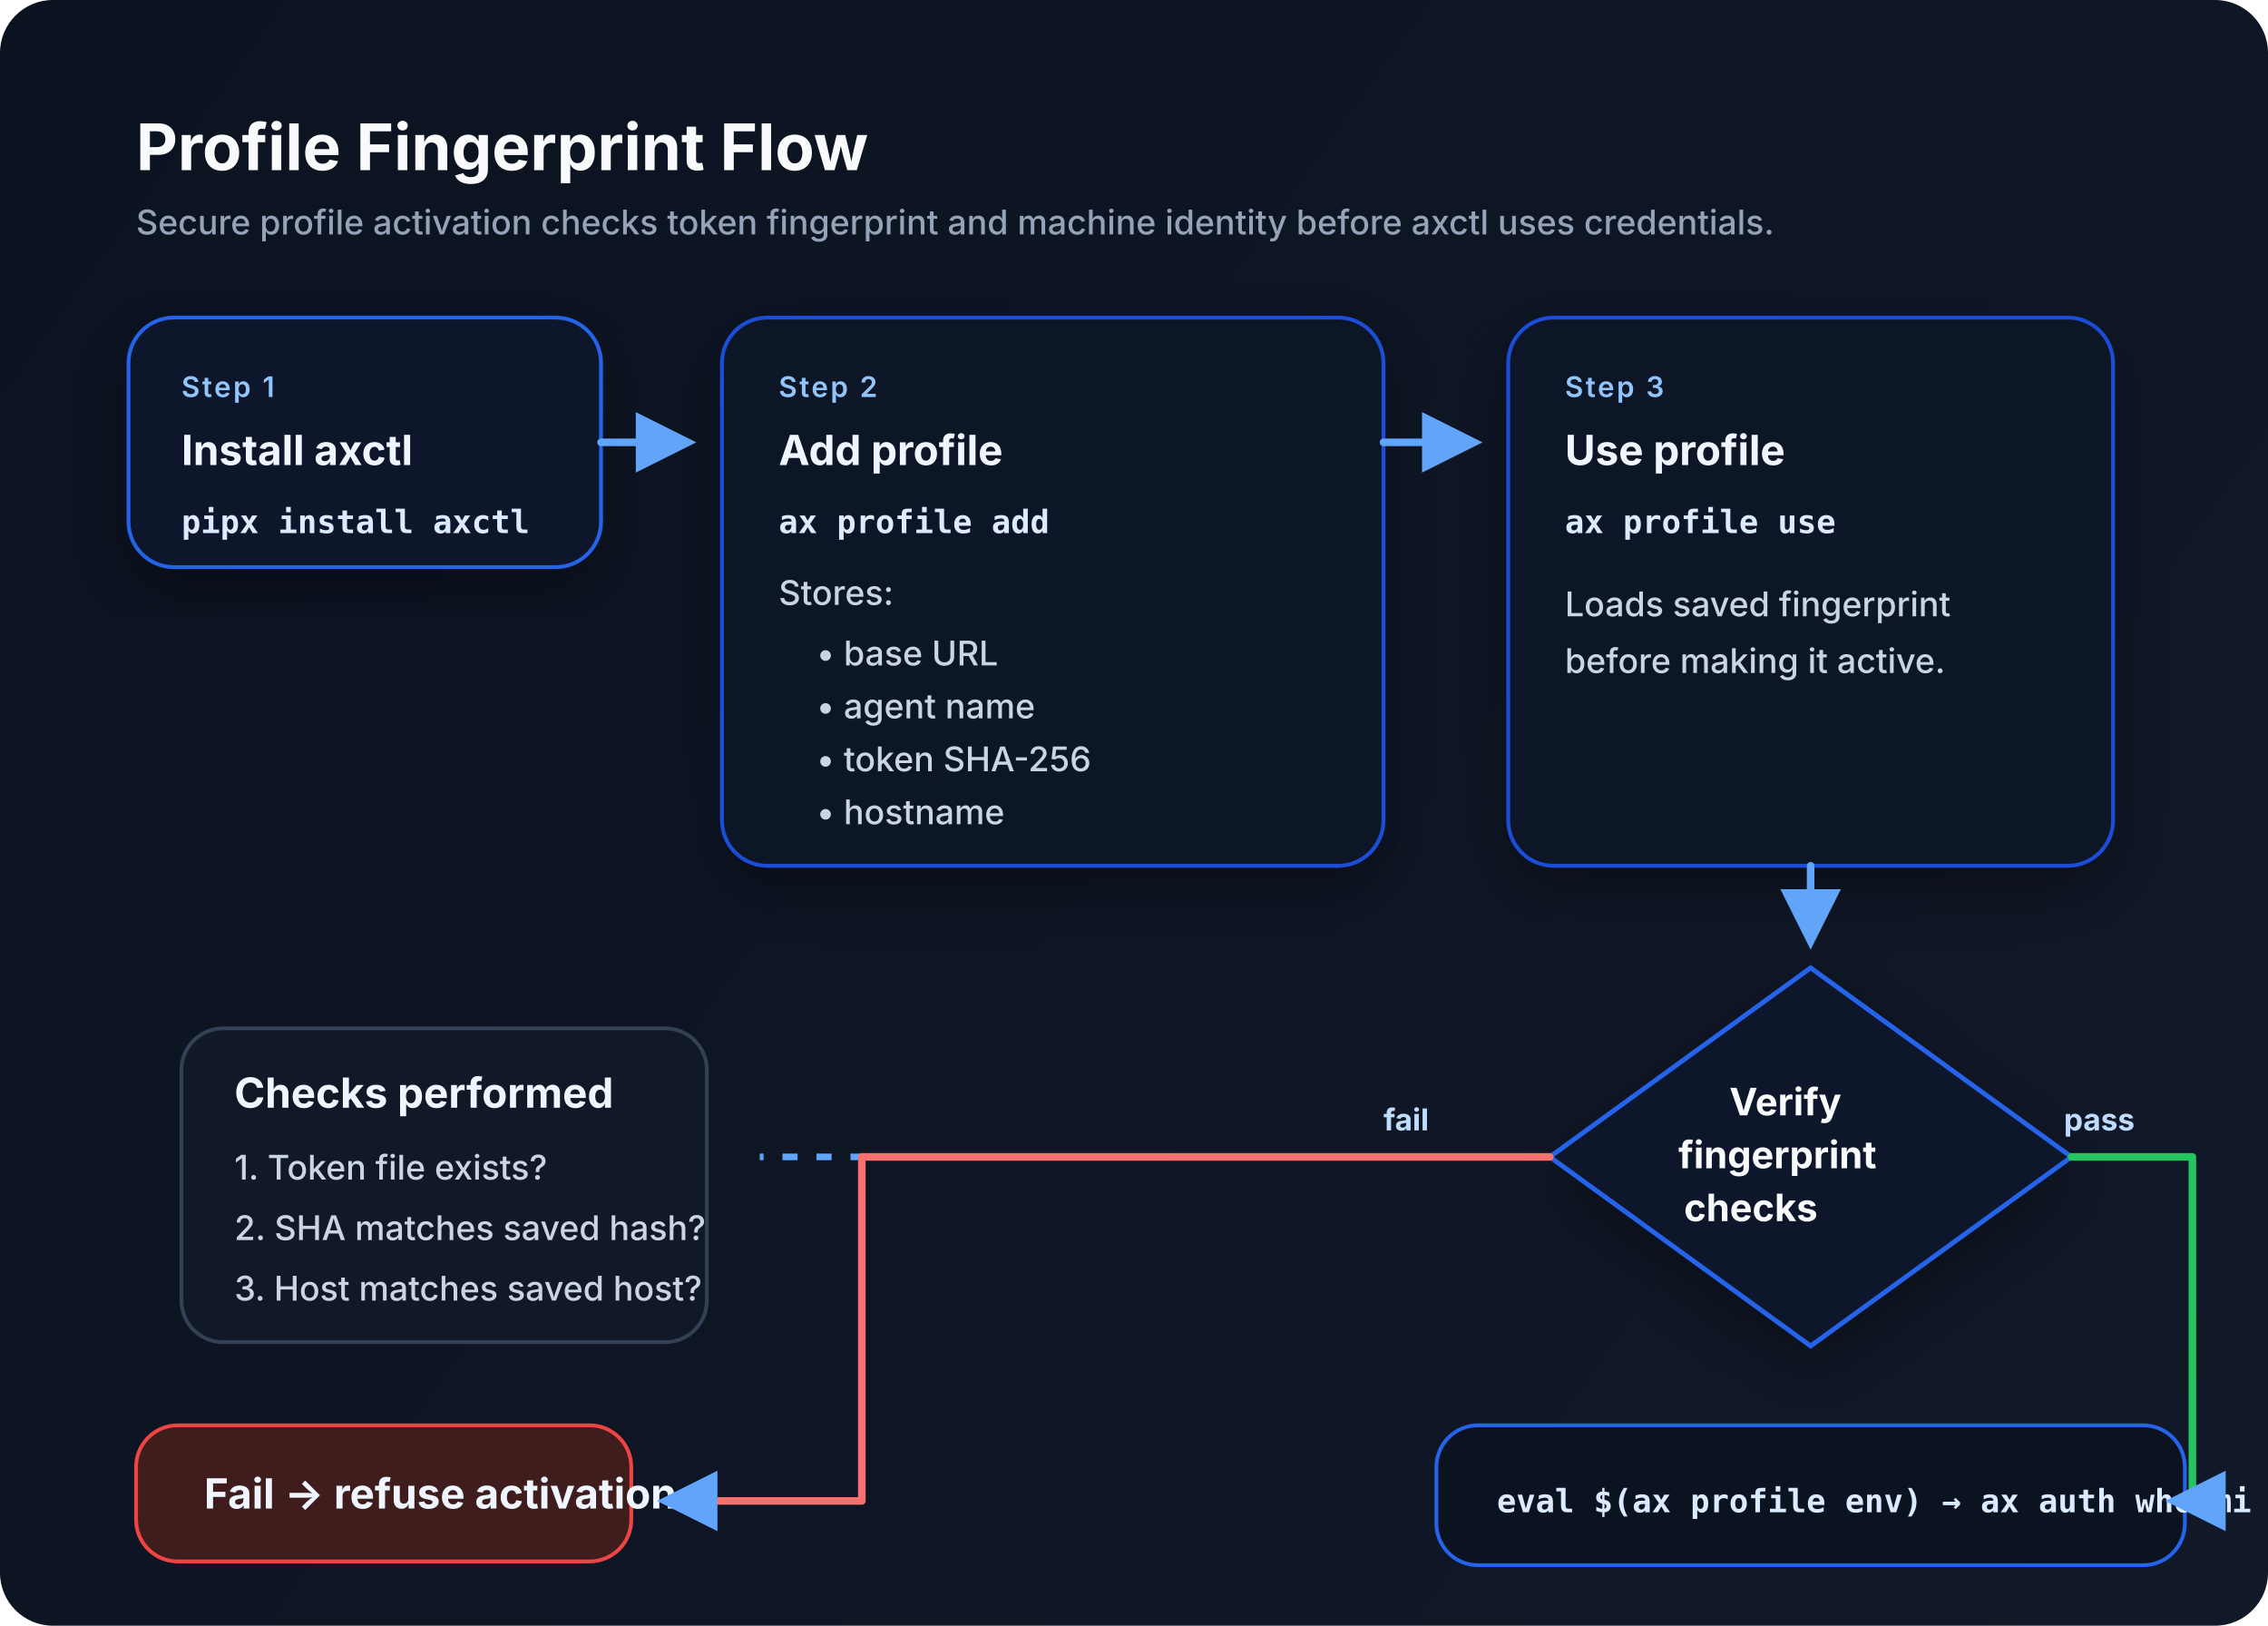
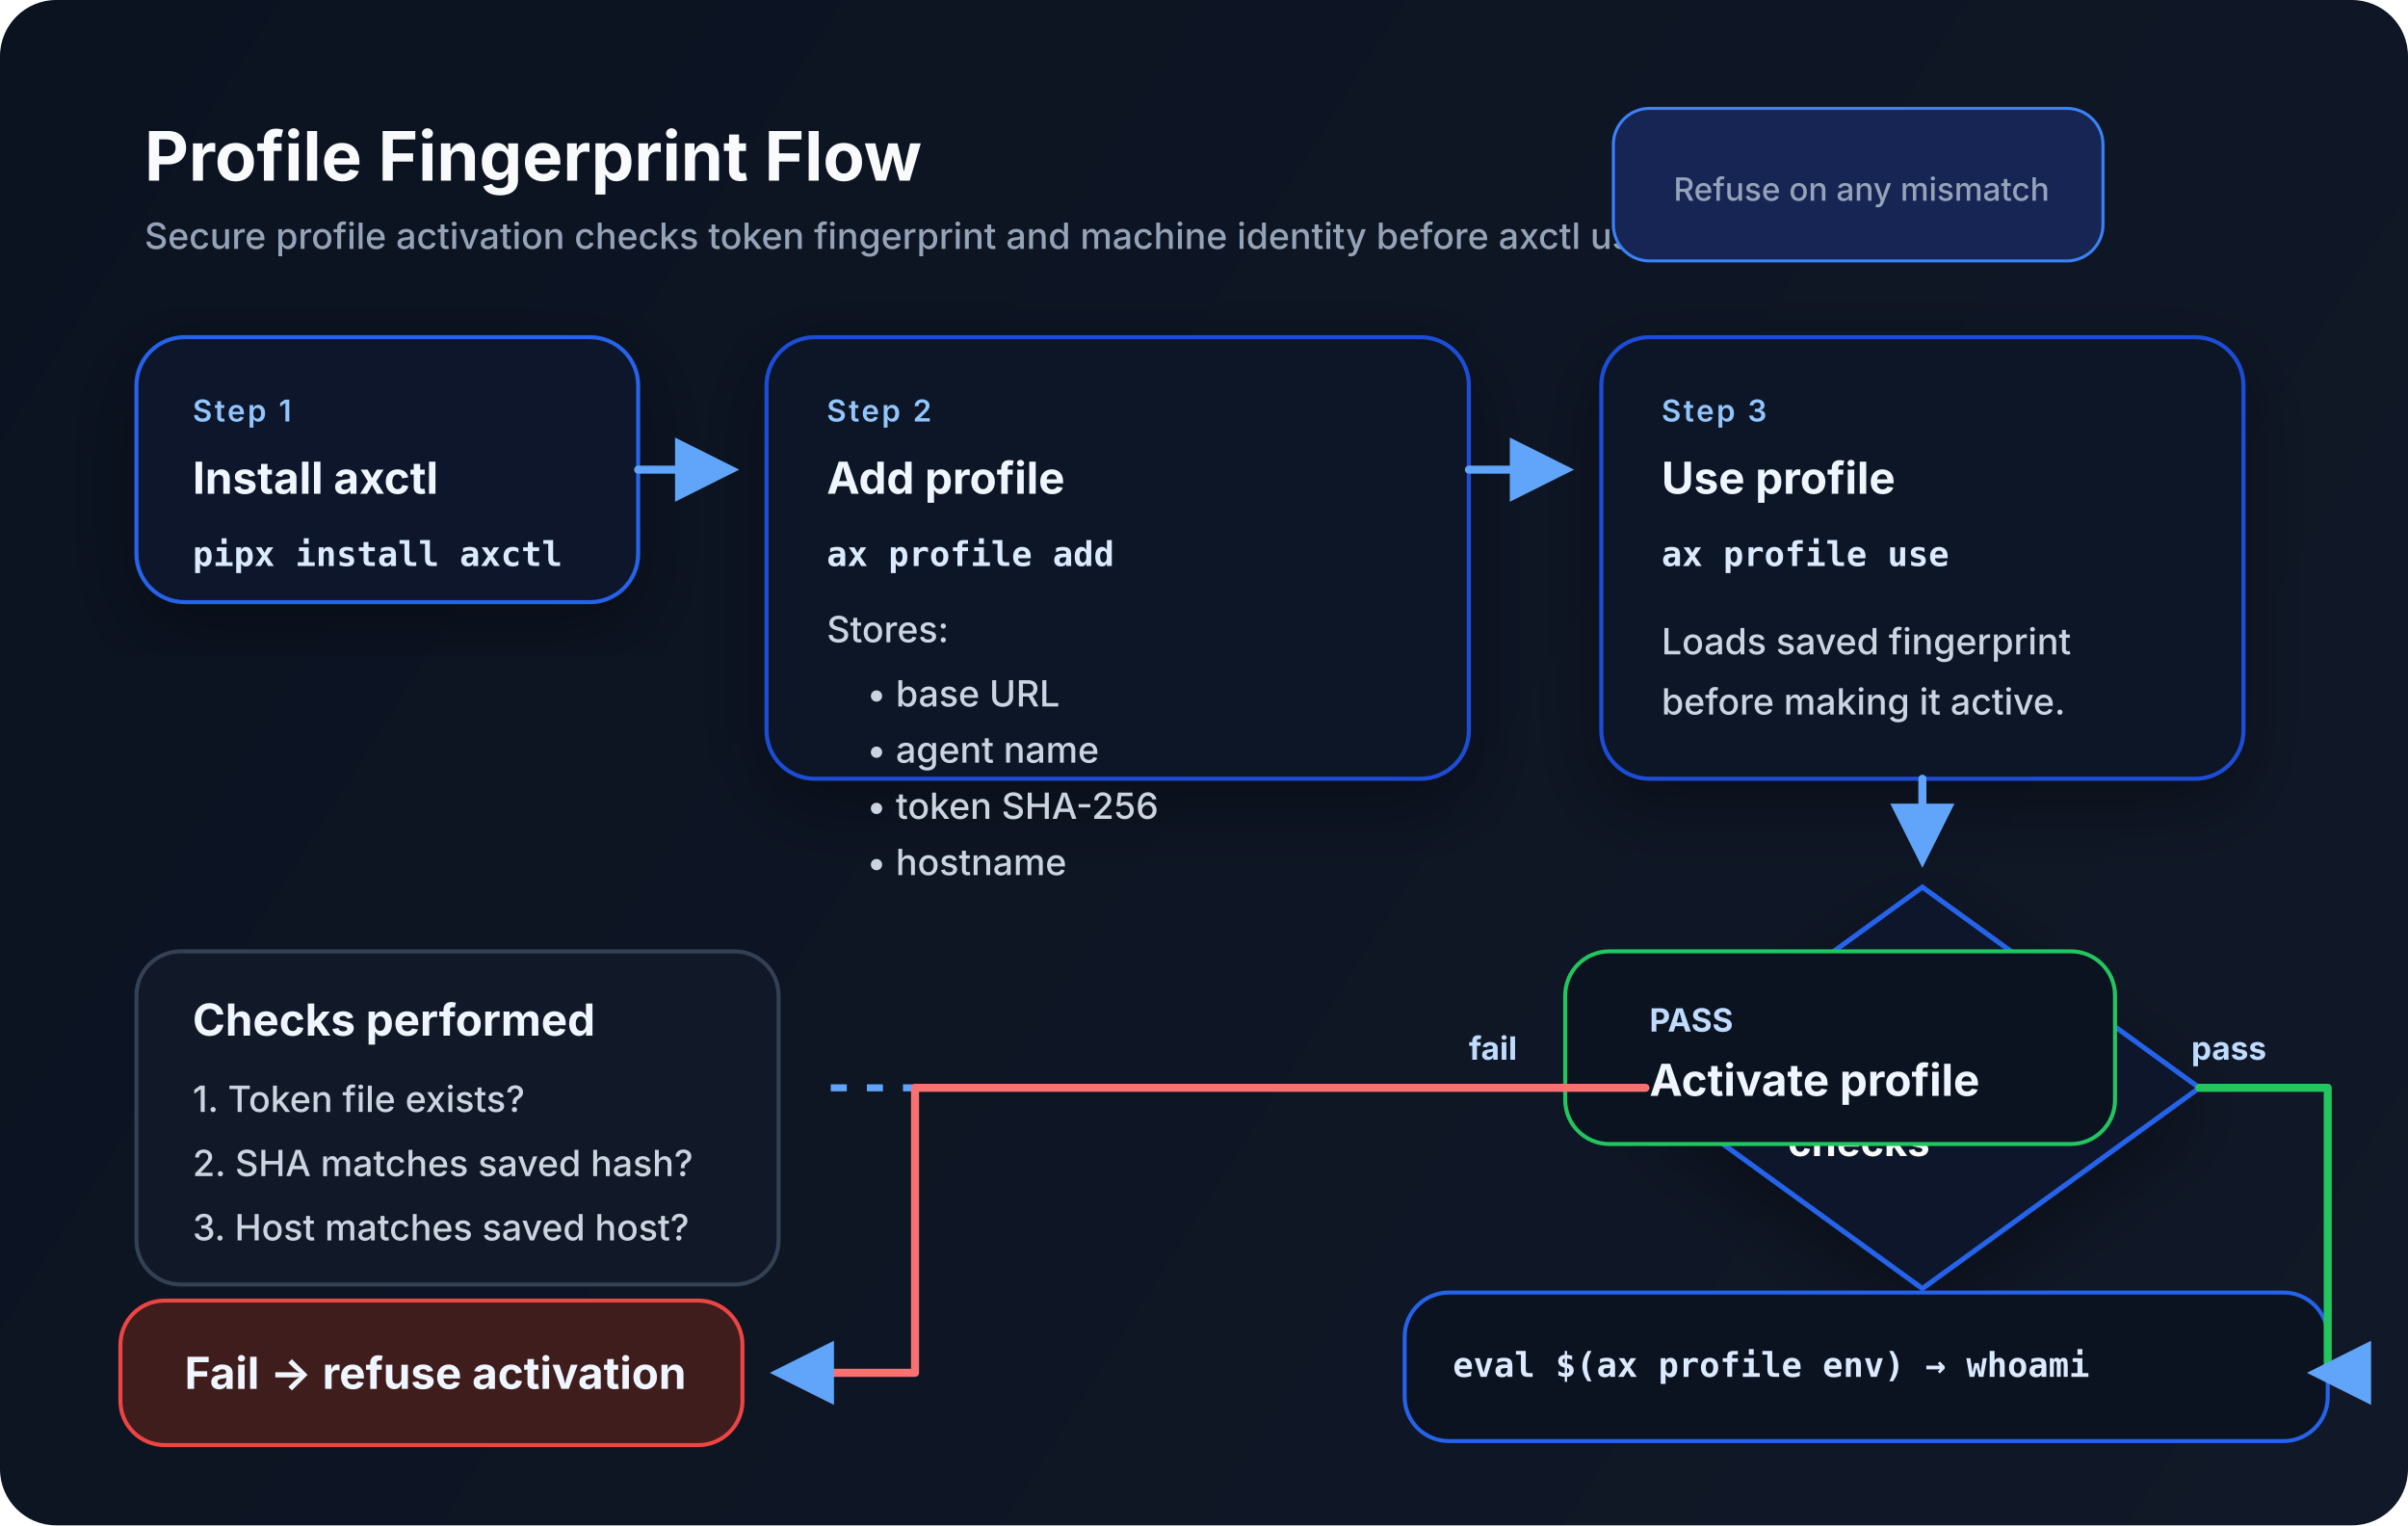
- <svg xmlns="http://www.w3.org/2000/svg" width="1200" height="860" viewBox="0 0 1200 860" fill="none" role="img" aria-labelledby="title desc">
+ <svg xmlns="http://www.w3.org/2000/svg" width="1200" height="760" viewBox="0 0 1200 760" fill="none" role="img" aria-labelledby="title desc">
  <defs>
-     <linearGradient id="panel" x1="0" y1="0" x2="1200" y2="860" gradientUnits="userSpaceOnUse">
+     <linearGradient id="panel" x1="0" y1="0" x2="1200" y2="760" gradientUnits="userSpaceOnUse">
      <stop stop-color="#0B1220" />
      <stop offset="1" stop-color="#111827" />
    </linearGradient>
    <filter id="shadow" x="-20%" y="-20%" width="140%" height="140%">
      <feDropShadow dx="0" dy="12" stdDeviation="18" flood-color="#000000" flood-opacity="0.35" />
    </filter>
    <marker id="arrow" viewBox="0 0 10 10" refX="8" refY="5" markerWidth="8" markerHeight="8" orient="auto-start-reverse">
      <path d="M0 0L10 5L0 10V0Z" fill="#60A5FA" />
    </marker>
    <style>
      .title{fill:#F9FAFB;font:700 34px 'Inter', 'Segoe UI', sans-serif}
      .subtitle{fill:#94A3B8;font:500 18px 'Inter', 'Segoe UI', sans-serif}
      .boxTitle{fill:#EFF6FF;font:700 22px 'Inter', 'Segoe UI', sans-serif}
      .boxText{fill:#CBD5E1;font:500 18px 'Inter', 'Segoe UI', sans-serif}
      .small{fill:#93C5FD;font:600 15px 'Inter', 'Segoe UI', sans-serif;letter-spacing:0.08em;text-transform:uppercase}
      .decision{fill:#F8FAFC;font:700 20px 'Inter', 'Segoe UI', sans-serif}
      .label{fill:#BFDBFE;font:700 16px 'Inter', 'Segoe UI', sans-serif}
      .muted{fill:#94A3B8;font:500 16px 'Inter', 'Segoe UI', sans-serif}
      .mono{fill:#DBEAFE;font:600 17px 'JetBrains Mono', 'SFMono-Regular', monospace}
    </style>
  </defs>
-   <rect width="1200" height="860" rx="28" fill="url(#panel)" />
+   <rect width="1200" height="760" rx="28" fill="url(#panel)" />
  <text x="72" y="90" class="title">Profile Fingerprint Flow</text>
  <text x="72" y="124" class="subtitle">Secure profile activation checks token fingerprint and machine identity before axctl uses credentials.</text>
  <rect x="68" y="168" width="250" height="132" rx="24" fill="#0F172A" stroke="#2563EB" stroke-width="2" filter="url(#shadow)" />
  <text x="96" y="210" class="small">Step 1</text>
  <text x="96" y="246" class="boxTitle">Install axctl</text>
  <text x="96" y="282" class="mono">pipx install axctl</text>
-   <rect x="382" y="168" width="350" height="290" rx="24" fill="#111827" stroke="#1D4ED8" stroke-width="2" filter="url(#shadow)" />
+   <rect x="382" y="168" width="350" height="220" rx="24" fill="#111827" stroke="#1D4ED8" stroke-width="2" filter="url(#shadow)" />
  <text x="412" y="210" class="small">Step 2</text>
  <text x="412" y="246" class="boxTitle">Add profile</text>
  <text x="412" y="282" class="mono">ax profile add</text>
  <text x="412" y="320" class="boxText">Stores:</text>
  <text x="432" y="352" class="boxText">• base URL</text>
  <text x="432" y="380" class="boxText">• agent name</text>
  <text x="432" y="408" class="boxText">• token SHA-256</text>
  <text x="432" y="436" class="boxText">• hostname</text>
-   <rect x="798" y="168" width="320" height="290" rx="24" fill="#111827" stroke="#1D4ED8" stroke-width="2" filter="url(#shadow)" />
+   <rect x="798" y="168" width="320" height="220" rx="24" fill="#111827" stroke="#1D4ED8" stroke-width="2" filter="url(#shadow)" />
  <text x="828" y="210" class="small">Step 3</text>
  <text x="828" y="246" class="boxTitle">Use profile</text>
  <text x="828" y="282" class="mono">ax profile use</text>
  <text x="828" y="326" class="boxText">Loads saved fingerprint</text>
  <text x="828" y="356" class="boxText">before making it active.</text>
  <path d="M318 234H362" stroke="#60A5FA" stroke-width="4" stroke-linecap="round" marker-end="url(#arrow)" />
  <path d="M732 234H778" stroke="#60A5FA" stroke-width="4" stroke-linecap="round" marker-end="url(#arrow)" />
  <g filter="url(#shadow)">
-     <path d="M958 512L1096 612L958 712L820 612L958 512Z" fill="#0F172A" stroke="#2563EB" stroke-width="2.5" />
+     <path d="M958 442L1096 542L958 642L820 542L958 442Z" fill="#0F172A" stroke="#2563EB" stroke-width="2.5" />
  </g>
-   <text x="915" y="590" class="decision">Verify</text>
-   <text x="888" y="618" class="decision">fingerprint</text>
-   <text x="891" y="646" class="decision">checks</text>
-   <path d="M958 458V496" stroke="#60A5FA" stroke-width="4" stroke-linecap="round" marker-end="url(#arrow)" />
-   <rect x="96" y="544" width="278" height="166" rx="22" fill="#111827" stroke="#334155" stroke-width="2" />
-   <text x="124" y="586" class="boxTitle">Checks performed</text>
-   <text x="124" y="624" class="boxText">1. Token file exists?</text>
-   <text x="124" y="656" class="boxText">2. SHA matches saved hash?</text>
-   <text x="124" y="688" class="boxText">3. Host matches saved host?</text>
-   <path d="M818 612H402" stroke="#60A5FA" stroke-width="3.5" stroke-dasharray="8 10" />
-   <rect x="760" y="754" width="396" height="74" rx="22" fill="#0B1220" stroke="#2563EB" stroke-width="2" />
-   <text x="792" y="800" class="mono">eval $(ax profile env)  →  ax auth whoami</text>
-   <rect x="72" y="754" width="262" height="72" rx="22" fill="#3F1D1D" stroke="#EF4444" stroke-width="2" />
-   <text x="108" y="798" class="boxTitle">Fail → refuse activation</text>
-   <path d="M1096 612H1160V794H1152" stroke="#22C55E" stroke-width="4" stroke-linecap="round" stroke-linejoin="round" marker-end="url(#arrow)" />
-   <path d="M820 612H456V794H354" stroke="#F87171" stroke-width="4" stroke-linecap="round" stroke-linejoin="round" marker-end="url(#arrow)" />
-   <text x="1092" y="598" class="label">pass</text>
-   <text x="732" y="598" class="label">fail</text>
+   <text x="915" y="520" class="decision">Verify</text>
+   <text x="888" y="548" class="decision">fingerprint</text>
+   <text x="891" y="576" class="decision">checks</text>
+   <path d="M958 388V426" stroke="#60A5FA" stroke-width="4" stroke-linecap="round" marker-end="url(#arrow)" />
+   <rect x="68" y="474" width="320" height="166" rx="22" fill="#111827" stroke="#334155" stroke-width="2" />
+   <text x="96" y="516" class="boxTitle">Checks performed</text>
+   <text x="96" y="554" class="boxText">1. Token file exists?</text>
+   <text x="96" y="586" class="boxText">2. SHA matches saved hash?</text>
+   <text x="96" y="618" class="boxText">3. Host matches saved host?</text>
+   <path d="M818 542H410" stroke="#60A5FA" stroke-width="3.5" stroke-dasharray="8 10" />
+   <rect x="804" y="54" width="244" height="76" rx="18" fill="#172554" stroke="#3B82F6" stroke-width="1.5" />
+   <text x="834" y="100" class="muted">Refuse on any mismatch</text>
+   <rect x="700" y="644" width="460" height="74" rx="22" fill="#0B1220" stroke="#2563EB" stroke-width="2" />
+   <text x="724" y="686" class="mono">eval $(ax profile env) → whoami</text>
+   <rect x="60" y="648" width="310" height="72" rx="22" fill="#3F1D1D" stroke="#EF4444" stroke-width="2" />
+   <text x="92" y="692" class="boxTitle">Fail → refuse activation</text>
+   <rect x="780" y="474" width="274" height="96" rx="22" fill="#0B1220" stroke="#22C55E" stroke-width="2" />
+   <text x="822" y="514" class="label">PASS</text>
+   <text x="822" y="546" class="boxTitle">Activate profile</text>
+   <path d="M1096 542H1160V684H1156" stroke="#22C55E" stroke-width="4" stroke-linecap="round" stroke-linejoin="round" marker-end="url(#arrow)" />
+   <path d="M820 542H456V684H390" stroke="#F87171" stroke-width="4" stroke-linecap="round" stroke-linejoin="round" marker-end="url(#arrow)" />
+   <text x="1092" y="528" class="label">pass</text>
+   <text x="732" y="528" class="label">fail</text>
</svg>
